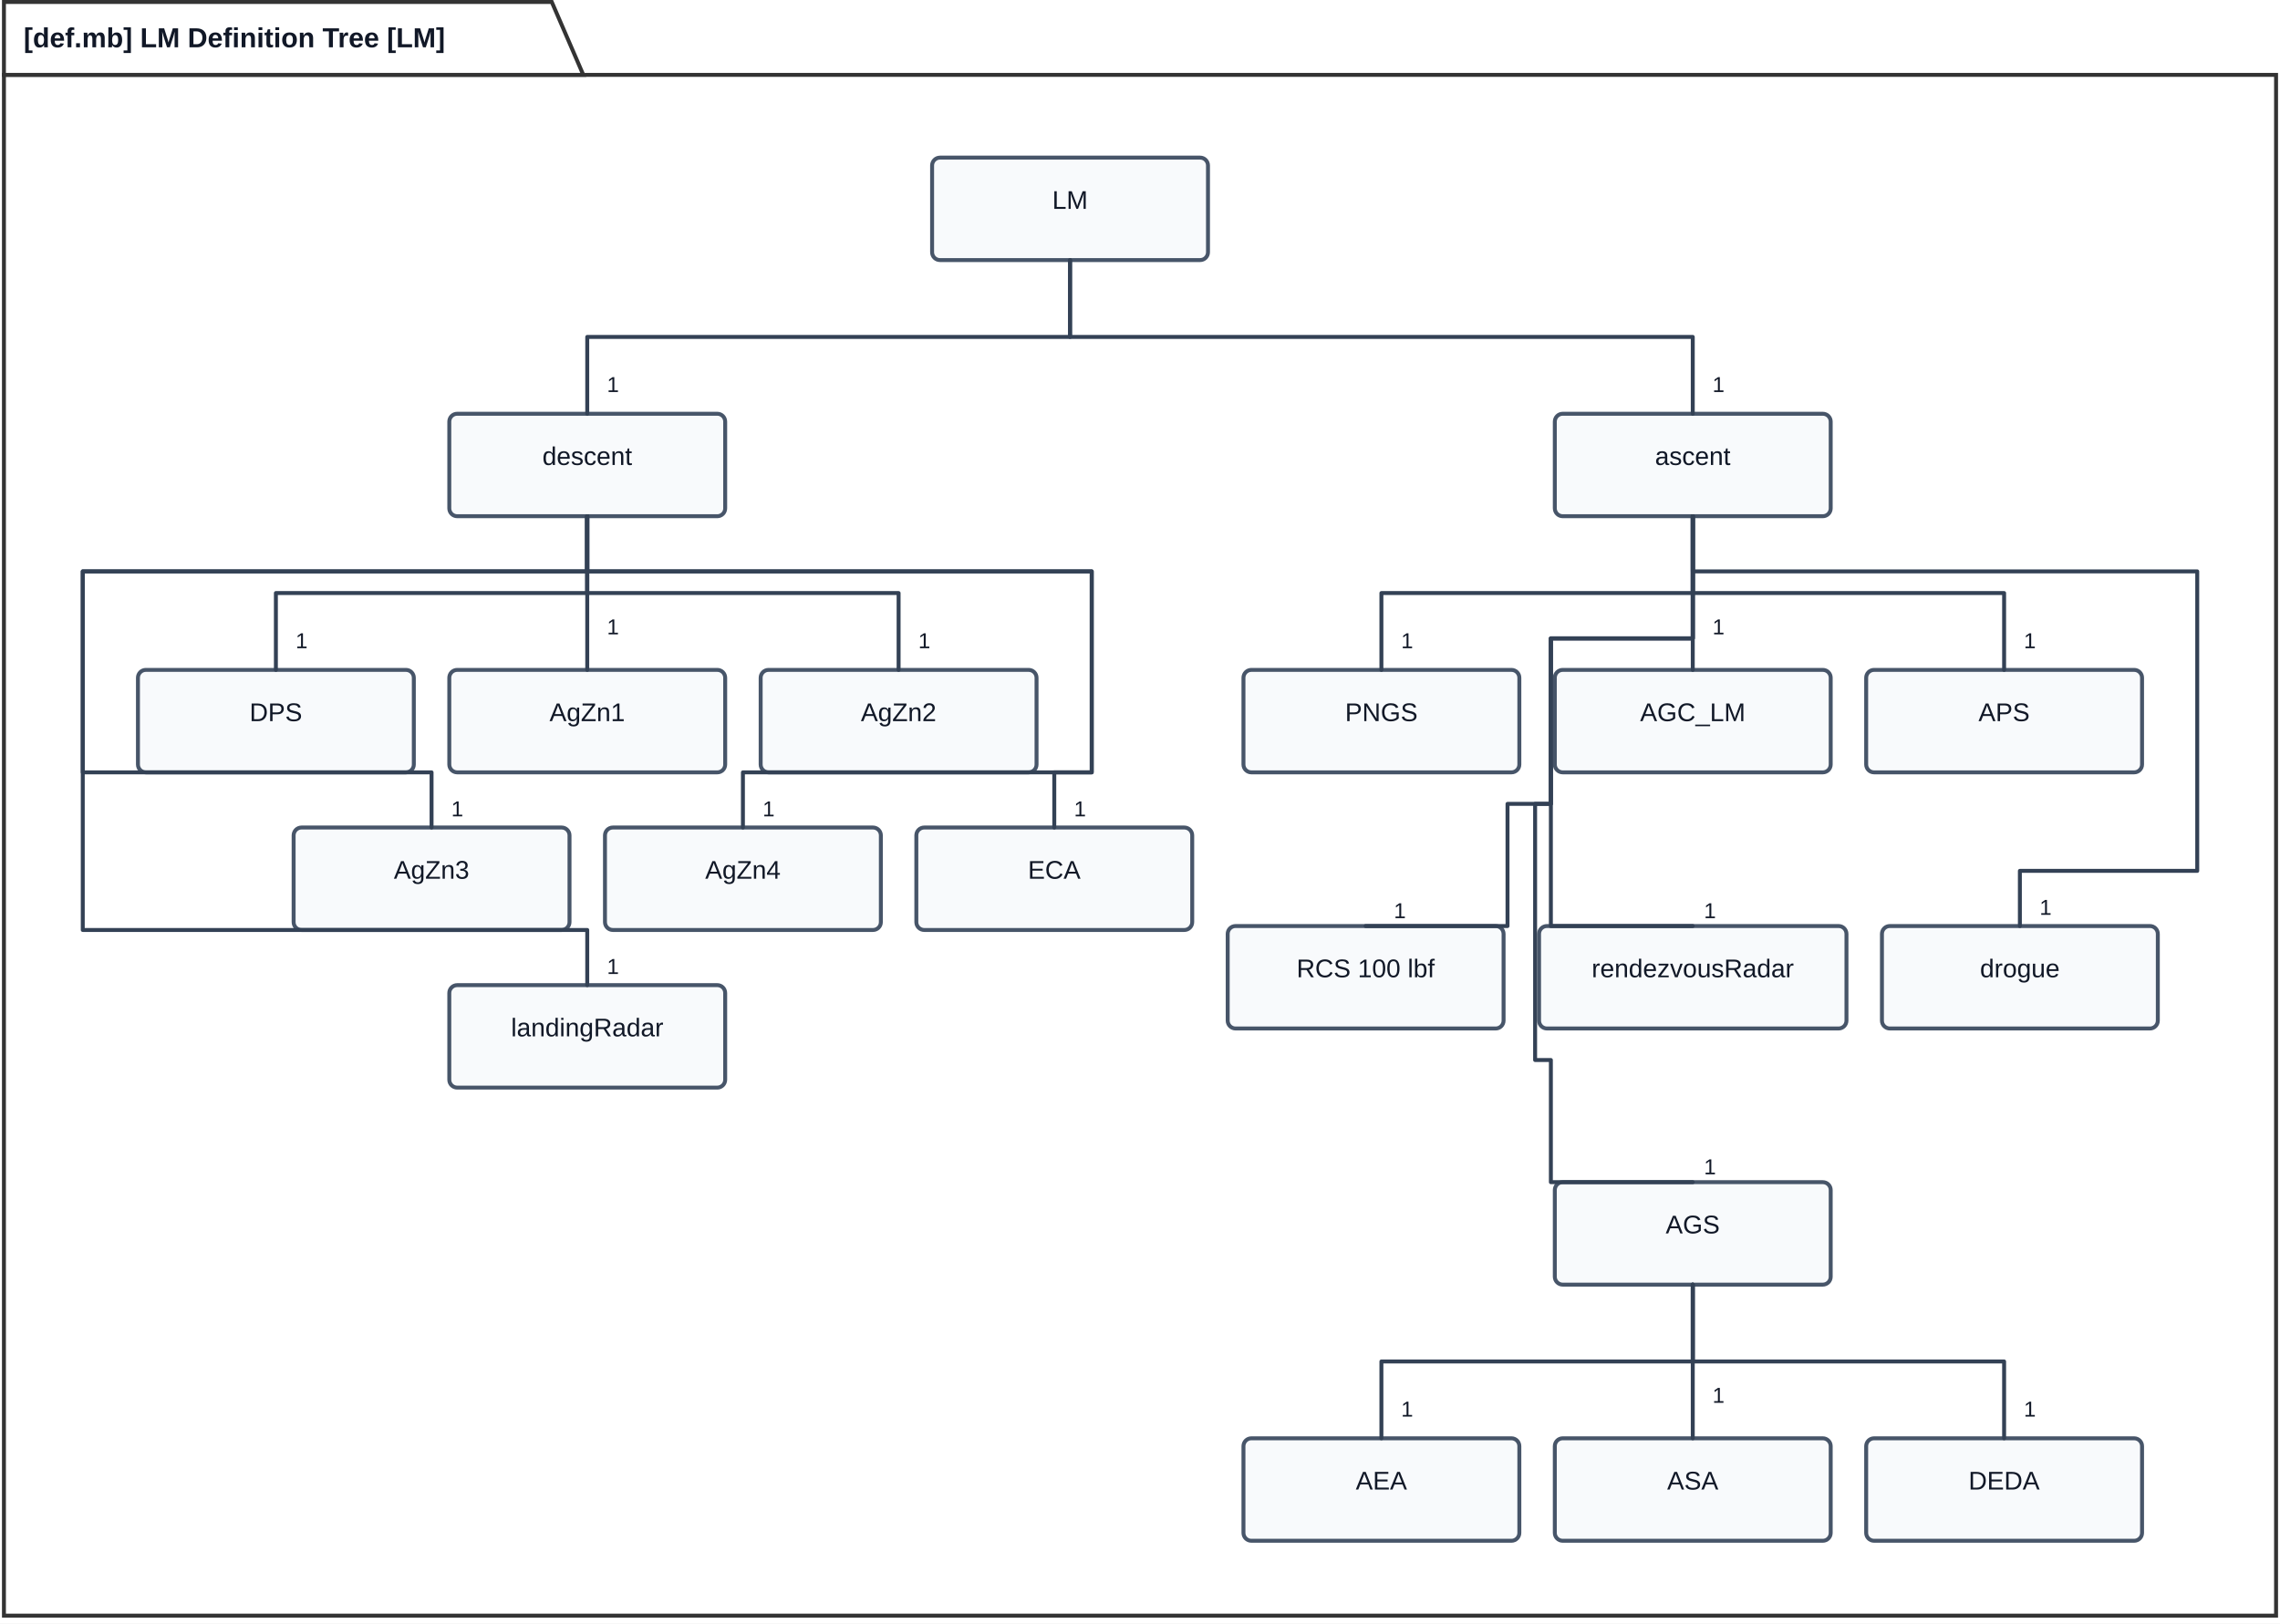
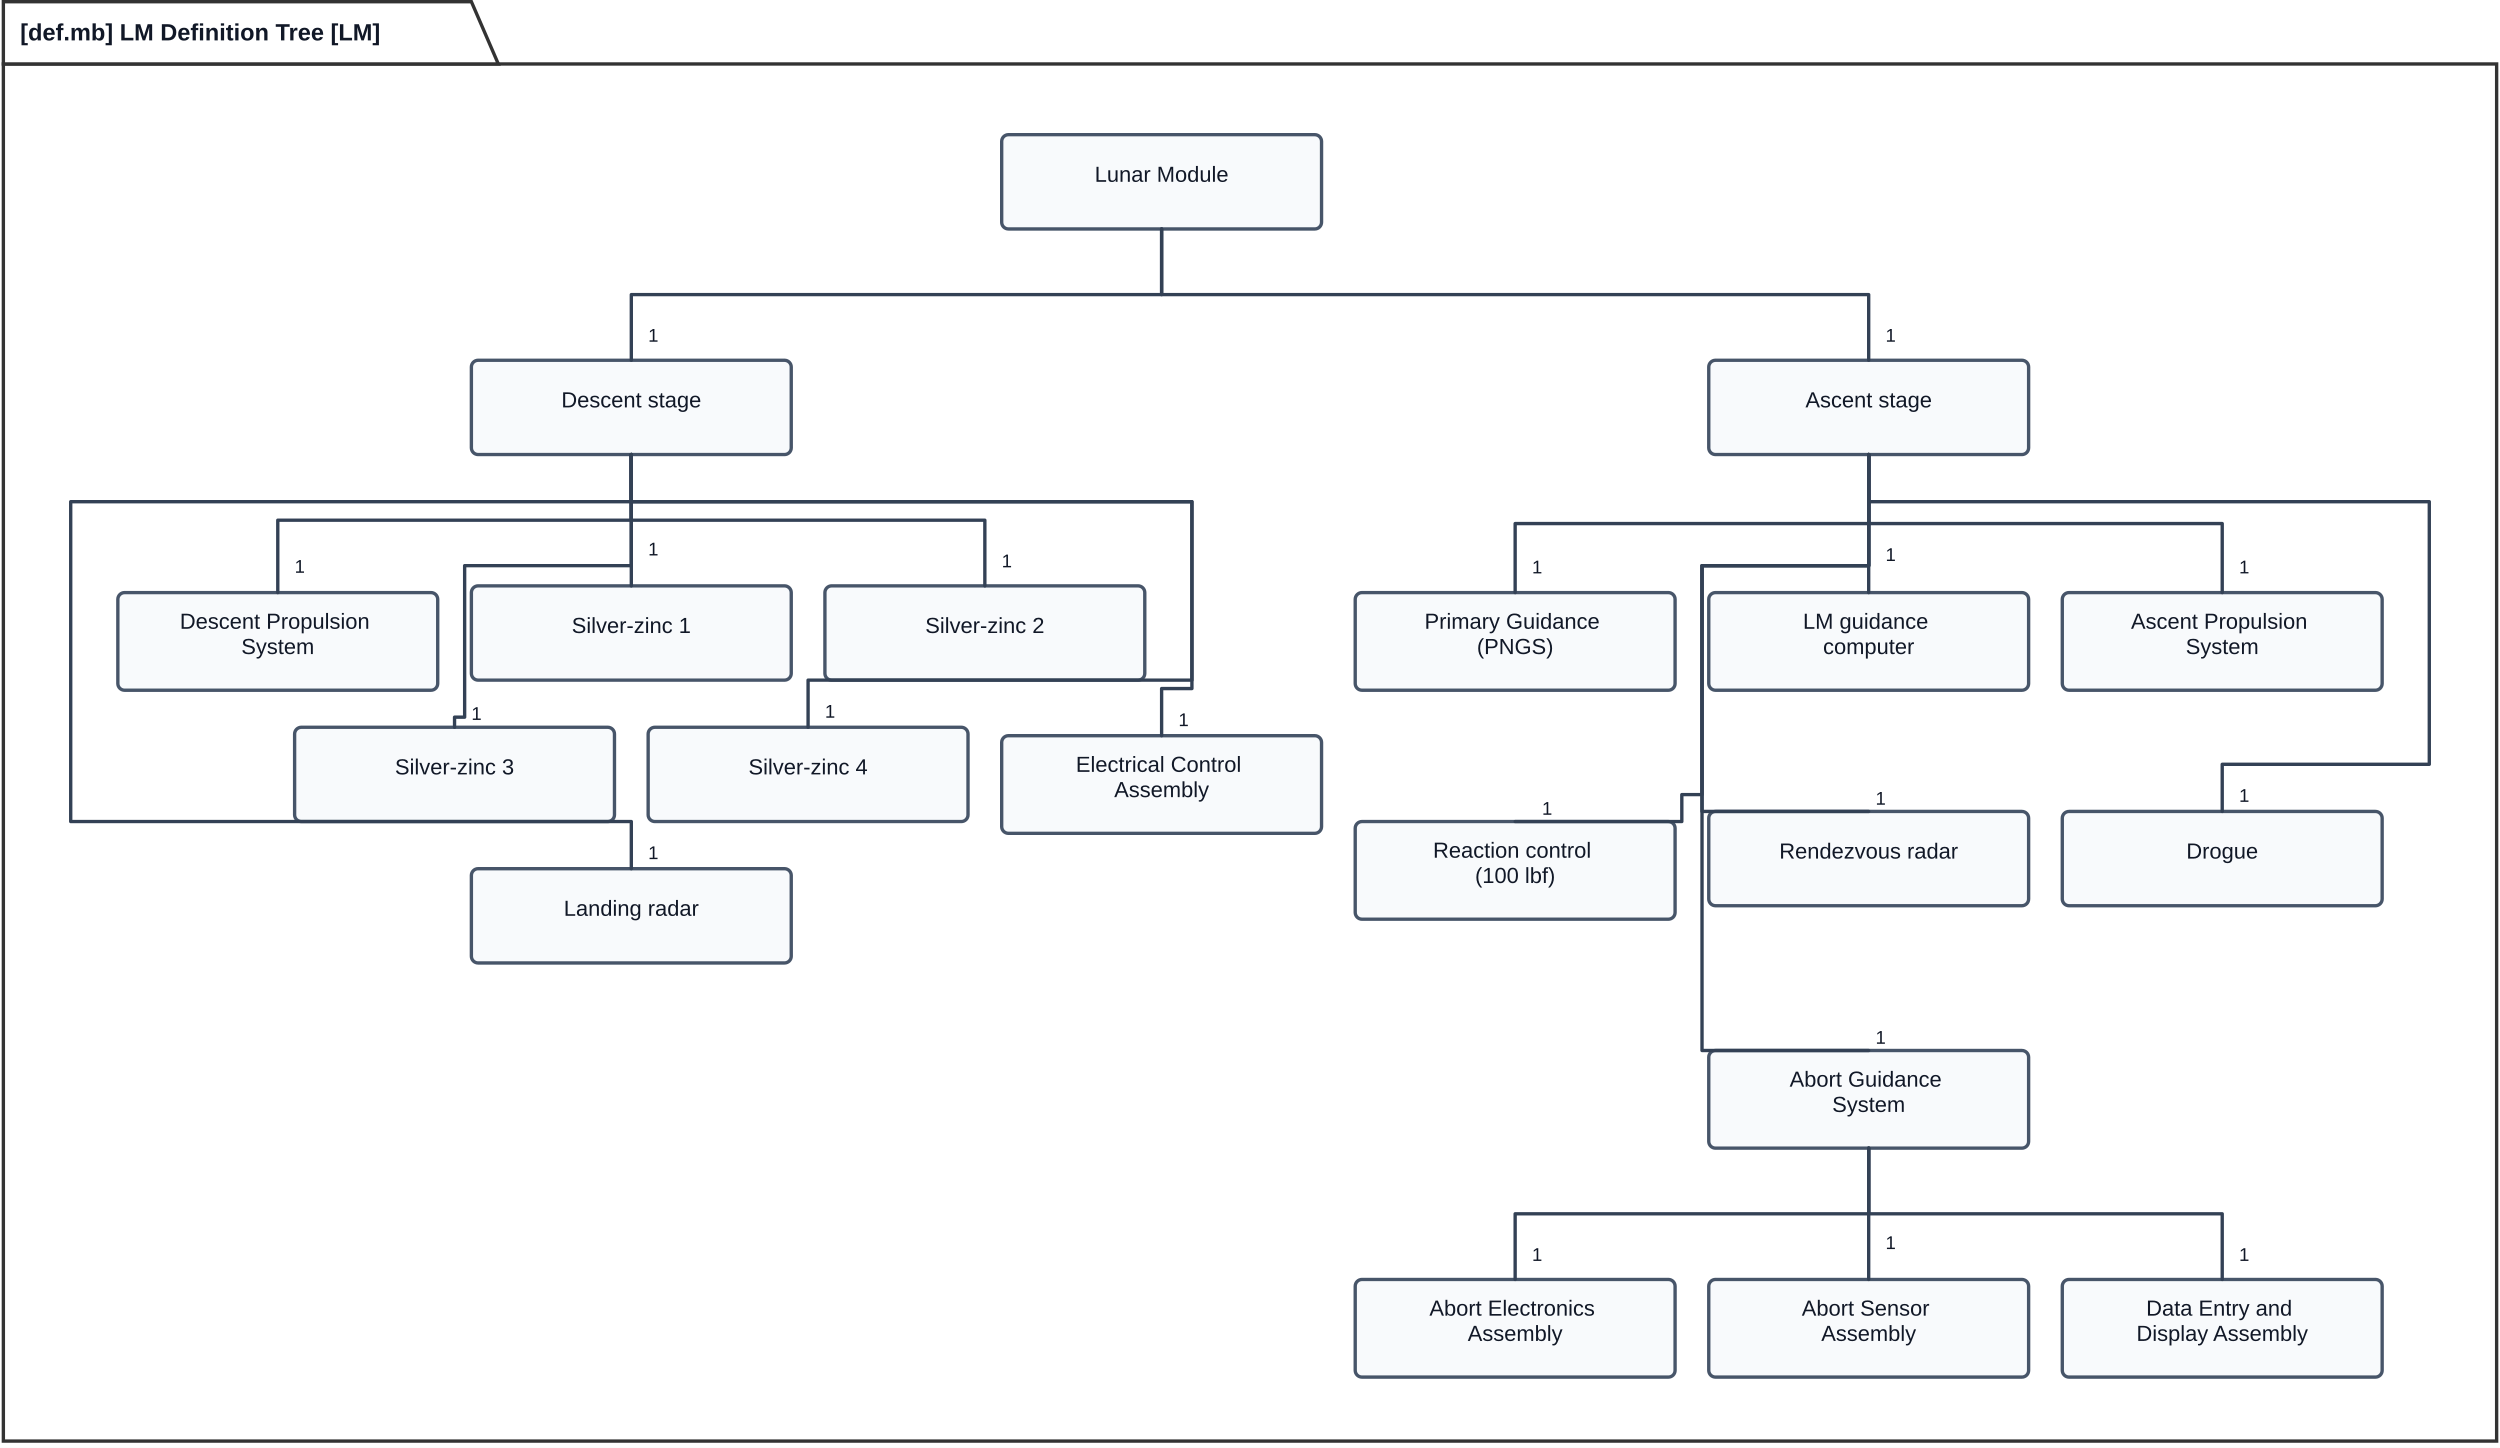
- <svg xmlns="http://www.w3.org/2000/svg" width="1157" height="824" viewBox="0 0 1157 824">
+ <svg xmlns="http://www.w3.org/2000/svg" width="1485" height="860" viewBox="0 0 1485 860">
  <defs>
    <style>text{font-family:Arial,Helvetica,sans-serif;fill:#111827}.label{font-size:13px}.small{font-size:11px}.header{font-size:14px;font-weight:600}</style>
    <marker id="arrow" markerWidth="8" markerHeight="6" refX="8" refY="3" orient="auto">
      <polygon points="0 0,8 3,0 6" fill="#1D4ED8" />
    </marker>
    <marker id="arrow-dark" markerWidth="8" markerHeight="6" refX="8" refY="3" orient="auto">
      <polygon points="0 0,8 3,0 6" fill="#334155" />
    </marker>
    <marker id="composition" markerWidth="12" markerHeight="12" refX="0" refY="6" orient="auto" markerUnits="strokeWidth">
      <polygon points="0 6,6 0,12 6,6 12" fill="#111827" stroke="#111827" />
    </marker>
  </defs>
-   <rect x="0" y="0" width="1157" height="824" fill="#FFFFFF" />
-   <rect x="2" y="38" width="1153" height="782" fill="none" stroke="#333333" stroke-width="2" />
+   <rect x="0" y="0" width="1485" height="860" fill="#FFFFFF" />
+   <rect x="2" y="38" width="1481" height="818" fill="none" stroke="#333333" stroke-width="2" />
  <path d="M 2 1 H 280 L 296 38 H 2 Z" fill="#FFFFFF" stroke="#333333" stroke-width="2" />
  <text class="header" x="12" y="24">[def.mb] LM Definition Tree [LM]</text>
-   <rect x="2" y="38" width="1153" height="784" fill="none" stroke="#333333" stroke-width="0" />
+   <rect x="2" y="38" width="1481" height="820" fill="none" stroke="#333333" stroke-width="0" />
  <g transform="translate(2,40)">
-     <rect id="LM" x="471" y="40" width="140" height="52" rx="4" fill="#F8FAFC" stroke="#475569" stroke-width="2" />
-     <text class="label" text-anchor="middle" x="541" y="66">LM</text>
-     <rect id="descent" x="226" y="170" width="140" height="52" rx="4" fill="#F8FAFC" stroke="#475569" stroke-width="2" />
-     <text class="label" text-anchor="middle" x="296" y="196">descent</text>
-     <rect id="DPS" x="68" y="300" width="140" height="52" rx="4" fill="#F8FAFC" stroke="#475569" stroke-width="2" />
-     <text class="label" text-anchor="middle" x="138" y="326">DPS</text>
-     <rect id="AgZn1" x="226" y="300" width="140" height="52" rx="4" fill="#F8FAFC" stroke="#475569" stroke-width="2" />
-     <text class="label" text-anchor="middle" x="296" y="326">AgZn1</text>
-     <rect id="AgZn2" x="384" y="300" width="140" height="52" rx="4" fill="#F8FAFC" stroke="#475569" stroke-width="2" />
-     <text class="label" text-anchor="middle" x="454" y="326">AgZn2</text>
-     <rect id="AgZn3" x="147" y="380" width="140" height="52" rx="4" fill="#F8FAFC" stroke="#475569" stroke-width="2" />
-     <text class="label" text-anchor="middle" x="217" y="406">AgZn3</text>
-     <rect id="AgZn4" x="305" y="380" width="140" height="52" rx="4" fill="#F8FAFC" stroke="#475569" stroke-width="2" />
-     <text class="label" text-anchor="middle" x="375" y="406">AgZn4</text>
-     <rect id="ECA" x="463" y="380" width="140" height="52" rx="4" fill="#F8FAFC" stroke="#475569" stroke-width="2" />
-     <text class="label" text-anchor="middle" x="533" y="406">ECA</text>
-     <rect id="landingRadar" x="226" y="460" width="140" height="52" rx="4" fill="#F8FAFC" stroke="#475569" stroke-width="2" />
-     <text class="label" text-anchor="middle" x="296" y="486">landingRadar</text>
-     <rect id="ascent" x="787" y="170" width="140" height="52" rx="4" fill="#F8FAFC" stroke="#475569" stroke-width="2" />
-     <text class="label" text-anchor="middle" x="857" y="196">ascent</text>
-     <rect id="PNGS" x="629" y="300" width="140" height="52" rx="4" fill="#F8FAFC" stroke="#475569" stroke-width="2" />
-     <text class="label" text-anchor="middle" x="699" y="326">PNGS</text>
-     <rect id="AGC_LM" x="787" y="300" width="140" height="52" rx="4" fill="#F8FAFC" stroke="#475569" stroke-width="2" />
-     <text class="label" text-anchor="middle" x="857" y="326">AGC_LM</text>
-     <rect id="APS" x="945" y="300" width="140" height="52" rx="4" fill="#F8FAFC" stroke="#475569" stroke-width="2" />
-     <text class="label" text-anchor="middle" x="1015" y="326">APS</text>
-     <rect id="RCS" x="621" y="430" width="140" height="52" rx="4" fill="#F8FAFC" stroke="#475569" stroke-width="2" />
-     <text class="label" text-anchor="middle" x="691" y="456">RCS 100 lbf</text>
-     <rect id="rendezvousRadar" x="779" y="430" width="156" height="52" rx="4" fill="#F8FAFC" stroke="#475569" stroke-width="2" />
-     <text class="label" text-anchor="middle" x="857" y="456">rendezvousRadar</text>
-     <rect id="drogue" x="953" y="430" width="140" height="52" rx="4" fill="#F8FAFC" stroke="#475569" stroke-width="2" />
-     <text class="label" text-anchor="middle" x="1023" y="456">drogue</text>
-     <rect id="AGS" x="787" y="560" width="140" height="52" rx="4" fill="#F8FAFC" stroke="#475569" stroke-width="2" />
-     <text class="label" text-anchor="middle" x="857" y="586">AGS</text>
-     <rect id="AEA" x="629" y="690" width="140" height="52" rx="4" fill="#F8FAFC" stroke="#475569" stroke-width="2" />
-     <text class="label" text-anchor="middle" x="699" y="716">AEA</text>
-     <rect id="ASA" x="787" y="690" width="140" height="52" rx="4" fill="#F8FAFC" stroke="#475569" stroke-width="2" />
-     <text class="label" text-anchor="middle" x="857" y="716">ASA</text>
-     <rect id="DEDA" x="945" y="690" width="140" height="52" rx="4" fill="#F8FAFC" stroke="#475569" stroke-width="2" />
-     <text class="label" text-anchor="middle" x="1015" y="716">DEDA</text>
-     <path d="M 541,92 L 541,131 L 296,131 L 296,170" fill="none" stroke="#334155" stroke-width="2" stroke-linejoin="round" stroke-linecap="round" />
-     <path d="M 541,92 L 541,131 L 857,131 L 857,170" fill="none" stroke="#334155" stroke-width="2" stroke-linejoin="round" stroke-linecap="round" />
-     <path d="M 296,222 L 296,261 L 138,261 L 138,300" fill="none" stroke="#334155" stroke-width="2" stroke-linejoin="round" stroke-linecap="round" />
-     <path d="M 296,222 L 296,300" fill="none" stroke="#334155" stroke-width="2" stroke-linejoin="round" stroke-linecap="round" />
-     <path d="M 296,222 L 296,261 L 454,261 L 454,300" fill="none" stroke="#334155" stroke-width="2" stroke-linejoin="round" stroke-linecap="round" />
-     <path d="M 296,222 L 296,250 L 40,250 L 40,352 L 217,352 L 217,380" fill="none" stroke="#334155" stroke-width="2" stroke-linejoin="round" stroke-linecap="round" />
-     <path d="M 296,222 L 296,250 L 552,250 L 552,352 L 375,352 L 375,380" fill="none" stroke="#334155" stroke-width="2" stroke-linejoin="round" stroke-linecap="round" />
-     <path d="M 296,222 L 296,250 L 552,250 L 552,352 L 533,352 L 533,380" fill="none" stroke="#334155" stroke-width="2" stroke-linejoin="round" stroke-linecap="round" />
-     <path d="M 296,222 L 296,250 L 40,250 L 40,432 L 296,432 L 296,460" fill="none" stroke="#334155" stroke-width="2" stroke-linejoin="round" stroke-linecap="round" />
-     <path d="M 857,222 L 857,261 L 699,261 L 699,300" fill="none" stroke="#334155" stroke-width="2" stroke-linejoin="round" stroke-linecap="round" />
-     <path d="M 857,222 L 857,300" fill="none" stroke="#334155" stroke-width="2" stroke-linejoin="round" stroke-linecap="round" />
-     <path d="M 857,222 L 857,261 L 1015,261 L 1015,300" fill="none" stroke="#334155" stroke-width="2" stroke-linejoin="round" stroke-linecap="round" />
-     <path d="M 857,222 L 857,284 L 785,284 L 785,368 L 763,368 L 763,430 L 691,430" fill="none" stroke="#334155" stroke-width="2" stroke-linejoin="round" stroke-linecap="round" />
-     <path d="M 857,222 L 857,284 L 785,284 L 785,430 L 857,430" fill="none" stroke="#334155" stroke-width="2" stroke-linejoin="round" stroke-linecap="round" />
-     <path d="M 857,222 L 857,250 L 1113,250 L 1113,402 L 1023,402 L 1023,430" fill="none" stroke="#334155" stroke-width="2" stroke-linejoin="round" stroke-linecap="round" />
-     <path d="M 857,222 L 857,284 L 785,284 L 785,368 L 777,368 L 777,498 L 785,498 L 785,560 L 857,560" fill="none" stroke="#334155" stroke-width="2" stroke-linejoin="round" stroke-linecap="round" />
-     <path d="M 857,612 L 857,651 L 699,651 L 699,690" fill="none" stroke="#334155" stroke-width="2" stroke-linejoin="round" stroke-linecap="round" />
-     <path d="M 857,612 L 857,690" fill="none" stroke="#334155" stroke-width="2" stroke-linejoin="round" stroke-linecap="round" />
-     <path d="M 857,612 L 857,651 L 1015,651 L 1015,690" fill="none" stroke="#334155" stroke-width="2" stroke-linejoin="round" stroke-linecap="round" />
-     <text class="small" x="306" y="158.98">1</text>
-     <text class="small" x="867" y="158.98">1</text>
-     <text class="small" x="148" y="288.98">1</text>
-     <text class="small" x="306" y="281.96">1</text>
-     <text class="small" x="464" y="288.98">1</text>
-     <text class="small" x="227" y="374.32">1</text>
-     <text class="small" x="385" y="374.32">1</text>
-     <text class="small" x="543" y="374.32">1</text>
-     <text class="small" x="306" y="454.32">1</text>
-     <text class="small" x="709" y="288.98">1</text>
-     <text class="small" x="867" y="281.96">1</text>
-     <text class="small" x="1025" y="288.98">1</text>
-     <text class="small" x="705.32" y="426">1</text>
-     <text class="small" x="862.68" y="426">1</text>
-     <text class="small" x="1033" y="424.32">1</text>
-     <text class="small" x="862.68" y="556">1</text>
-     <text class="small" x="709" y="678.98">1</text>
-     <text class="small" x="867" y="671.96">1</text>
-     <text class="small" x="1025" y="678.98">1</text>
+     <rect id="LM" x="593" y="40" width="190" height="56" rx="4" fill="#F8FAFC" stroke="#475569" stroke-width="2" />
+     <text class="label" text-anchor="middle" x="688" y="68">Lunar Module</text>
+     <rect id="descent" x="278" y="174" width="190" height="56" rx="4" fill="#F8FAFC" stroke="#475569" stroke-width="2" />
+     <text class="label" text-anchor="middle" x="373" y="202">Descent stage</text>
+     <rect id="DPS" x="68" y="312" width="190" height="58" rx="4" fill="#F8FAFC" stroke="#475569" stroke-width="2" />
+     <text class="label" text-anchor="middle">
+       <tspan x="163" y="333.5">Descent Propulsion</tspan>
+       <tspan x="163" dy="15">System</tspan>
+     </text>
+     <rect id="AgZn1" x="278" y="308" width="190" height="56" rx="4" fill="#F8FAFC" stroke="#475569" stroke-width="2" />
+     <text class="label" text-anchor="middle" x="373" y="336">Silver-zinc 1</text>
+     <rect id="AgZn2" x="488" y="308" width="190" height="56" rx="4" fill="#F8FAFC" stroke="#475569" stroke-width="2" />
+     <text class="label" text-anchor="middle" x="583" y="336">Silver-zinc 2</text>
+     <rect id="AgZn3" x="173" y="392" width="190" height="56" rx="4" fill="#F8FAFC" stroke="#475569" stroke-width="2" />
+     <text class="label" text-anchor="middle" x="268" y="420">Silver-zinc 3</text>
+     <rect id="AgZn4" x="383" y="392" width="190" height="56" rx="4" fill="#F8FAFC" stroke="#475569" stroke-width="2" />
+     <text class="label" text-anchor="middle" x="478" y="420">Silver-zinc 4</text>
+     <rect id="ECA" x="593" y="397" width="190" height="58" rx="4" fill="#F8FAFC" stroke="#475569" stroke-width="2" />
+     <text class="label" text-anchor="middle">
+       <tspan x="688" y="418.5">Electrical Control</tspan>
+       <tspan x="688" dy="15">Assembly</tspan>
+     </text>
+     <rect id="landingRadar" x="278" y="476" width="190" height="56" rx="4" fill="#F8FAFC" stroke="#475569" stroke-width="2" />
+     <text class="label" text-anchor="middle" x="373" y="504">Landing radar</text>
+     <rect id="ascent" x="1013" y="174" width="190" height="56" rx="4" fill="#F8FAFC" stroke="#475569" stroke-width="2" />
+     <text class="label" text-anchor="middle" x="1108" y="202">Ascent stage</text>
+     <rect id="PNGS" x="803" y="312" width="190" height="58" rx="4" fill="#F8FAFC" stroke="#475569" stroke-width="2" />
+     <text class="label" text-anchor="middle">
+       <tspan x="898" y="333.5">Primary Guidance</tspan>
+       <tspan x="898" dy="15">(PNGS)</tspan>
+     </text>
+     <rect id="AGC_LM" x="1013" y="312" width="190" height="58" rx="4" fill="#F8FAFC" stroke="#475569" stroke-width="2" />
+     <text class="label" text-anchor="middle">
+       <tspan x="1108" y="333.5">LM guidance</tspan>
+       <tspan x="1108" dy="15">computer</tspan>
+     </text>
+     <rect id="APS" x="1223" y="312" width="190" height="58" rx="4" fill="#F8FAFC" stroke="#475569" stroke-width="2" />
+     <text class="label" text-anchor="middle">
+       <tspan x="1318" y="333.5">Ascent Propulsion</tspan>
+       <tspan x="1318" dy="15">System</tspan>
+     </text>
+     <rect id="RCS" x="803" y="448" width="190" height="58" rx="4" fill="#F8FAFC" stroke="#475569" stroke-width="2" />
+     <text class="label" text-anchor="middle">
+       <tspan x="898" y="469.5">Reaction control</tspan>
+       <tspan x="898" dy="15">(100 lbf)</tspan>
+     </text>
+     <rect id="rendezvousRadar" x="1013" y="442" width="190" height="56" rx="4" fill="#F8FAFC" stroke="#475569" stroke-width="2" />
+     <text class="label" text-anchor="middle" x="1108" y="470">Rendezvous radar</text>
+     <rect id="drogue" x="1223" y="442" width="190" height="56" rx="4" fill="#F8FAFC" stroke="#475569" stroke-width="2" />
+     <text class="label" text-anchor="middle" x="1318" y="470">Drogue</text>
+     <rect id="AGS" x="1013" y="584" width="190" height="58" rx="4" fill="#F8FAFC" stroke="#475569" stroke-width="2" />
+     <text class="label" text-anchor="middle">
+       <tspan x="1108" y="605.5">Abort Guidance</tspan>
+       <tspan x="1108" dy="15">System</tspan>
+     </text>
+     <rect id="AEA" x="803" y="720" width="190" height="58" rx="4" fill="#F8FAFC" stroke="#475569" stroke-width="2" />
+     <text class="label" text-anchor="middle">
+       <tspan x="898" y="741.5">Abort Electronics</tspan>
+       <tspan x="898" dy="15">Assembly</tspan>
+     </text>
+     <rect id="ASA" x="1013" y="720" width="190" height="58" rx="4" fill="#F8FAFC" stroke="#475569" stroke-width="2" />
+     <text class="label" text-anchor="middle">
+       <tspan x="1108" y="741.5">Abort Sensor</tspan>
+       <tspan x="1108" dy="15">Assembly</tspan>
+     </text>
+     <rect id="DEDA" x="1223" y="720" width="190" height="58" rx="4" fill="#F8FAFC" stroke="#475569" stroke-width="2" />
+     <text class="label" text-anchor="middle">
+       <tspan x="1318" y="741.5">Data Entry and</tspan>
+       <tspan x="1318" dy="15">Display Assembly</tspan>
+     </text>
+     <path d="M 688,96 L 688,135 L 373,135 L 373,174" fill="none" stroke="#334155" stroke-width="2" stroke-linejoin="round" stroke-linecap="round" />
+     <path d="M 688,96 L 688,135 L 1108,135 L 1108,174" fill="none" stroke="#334155" stroke-width="2" stroke-linejoin="round" stroke-linecap="round" />
+     <path d="M 373,230 L 373,269 L 163,269 L 163,312" fill="none" stroke="#334155" stroke-width="2" stroke-linejoin="round" stroke-linecap="round" />
+     <path d="M 373,230 L 373,308" fill="none" stroke="#334155" stroke-width="2" stroke-linejoin="round" stroke-linecap="round" />
+     <path d="M 373,230 L 373,269 L 583,269 L 583,308" fill="none" stroke="#334155" stroke-width="2" stroke-linejoin="round" stroke-linecap="round" />
+     <path d="M 373,230 L 373,296 L 274,296 L 274,386 L 268,386 L 268,392" fill="none" stroke="#334155" stroke-width="2" stroke-linejoin="round" stroke-linecap="round" />
+     <path d="M 373,230 L 373,258 L 706,258 L 706,364 L 478,364 L 478,392" fill="none" stroke="#334155" stroke-width="2" stroke-linejoin="round" stroke-linecap="round" />
+     <path d="M 373,230 L 373,258 L 706,258 L 706,369 L 688,369 L 688,397" fill="none" stroke="#334155" stroke-width="2" stroke-linejoin="round" stroke-linecap="round" />
+     <path d="M 373,230 L 373,258 L 40,258 L 40,448 L 373,448 L 373,476" fill="none" stroke="#334155" stroke-width="2" stroke-linejoin="round" stroke-linecap="round" />
+     <path d="M 1108,230 L 1108,271 L 898,271 L 898,312" fill="none" stroke="#334155" stroke-width="2" stroke-linejoin="round" stroke-linecap="round" />
+     <path d="M 1108,230 L 1108,312" fill="none" stroke="#334155" stroke-width="2" stroke-linejoin="round" stroke-linecap="round" />
+     <path d="M 1108,230 L 1108,271 L 1318,271 L 1318,312" fill="none" stroke="#334155" stroke-width="2" stroke-linejoin="round" stroke-linecap="round" />
+     <path d="M 1108,230 L 1108,296 L 1009,296 L 1009,432 L 997,432 L 997,448 L 898,448" fill="none" stroke="#334155" stroke-width="2" stroke-linejoin="round" stroke-linecap="round" />
+     <path d="M 1108,230 L 1108,296 L 1009,296 L 1009,442 L 1108,442" fill="none" stroke="#334155" stroke-width="2" stroke-linejoin="round" stroke-linecap="round" />
+     <path d="M 1108,230 L 1108,258 L 1441,258 L 1441,414 L 1318,414 L 1318,442" fill="none" stroke="#334155" stroke-width="2" stroke-linejoin="round" stroke-linecap="round" />
+     <path d="M 1108,230 L 1108,296 L 1009,296 L 1009,584 L 1108,584" fill="none" stroke="#334155" stroke-width="2" stroke-linejoin="round" stroke-linecap="round" />
+     <path d="M 1108,642 L 1108,681 L 898,681 L 898,720" fill="none" stroke="#334155" stroke-width="2" stroke-linejoin="round" stroke-linecap="round" />
+     <path d="M 1108,642 L 1108,720" fill="none" stroke="#334155" stroke-width="2" stroke-linejoin="round" stroke-linecap="round" />
+     <path d="M 1108,642 L 1108,681 L 1318,681 L 1318,720" fill="none" stroke="#334155" stroke-width="2" stroke-linejoin="round" stroke-linecap="round" />
+     <text class="small" x="383" y="162.98">1</text>
+     <text class="small" x="1118" y="162.98">1</text>
+     <text class="small" x="173" y="300.26">1</text>
+     <text class="small" x="383" y="289.96">1</text>
+     <text class="small" x="593" y="296.98">1</text>
+     <text class="small" x="278" y="387.64">1</text>
+     <text class="small" x="488" y="386.32">1</text>
+     <text class="small" x="698" y="391.32">1</text>
+     <text class="small" x="383" y="470.32">1</text>
+     <text class="small" x="908" y="300.62">1</text>
+     <text class="small" x="1118" y="293.24">1</text>
+     <text class="small" x="1328" y="300.62">1</text>
+     <text class="small" x="913.94" y="444">1</text>
+     <text class="small" x="1112.06" y="438">1</text>
+     <text class="small" x="1328" y="436.32">1</text>
+     <text class="small" x="1112.06" y="580">1</text>
+     <text class="small" x="908" y="708.98">1</text>
+     <text class="small" x="1118" y="701.96">1</text>
+     <text class="small" x="1328" y="708.98">1</text>
  </g>
</svg>
